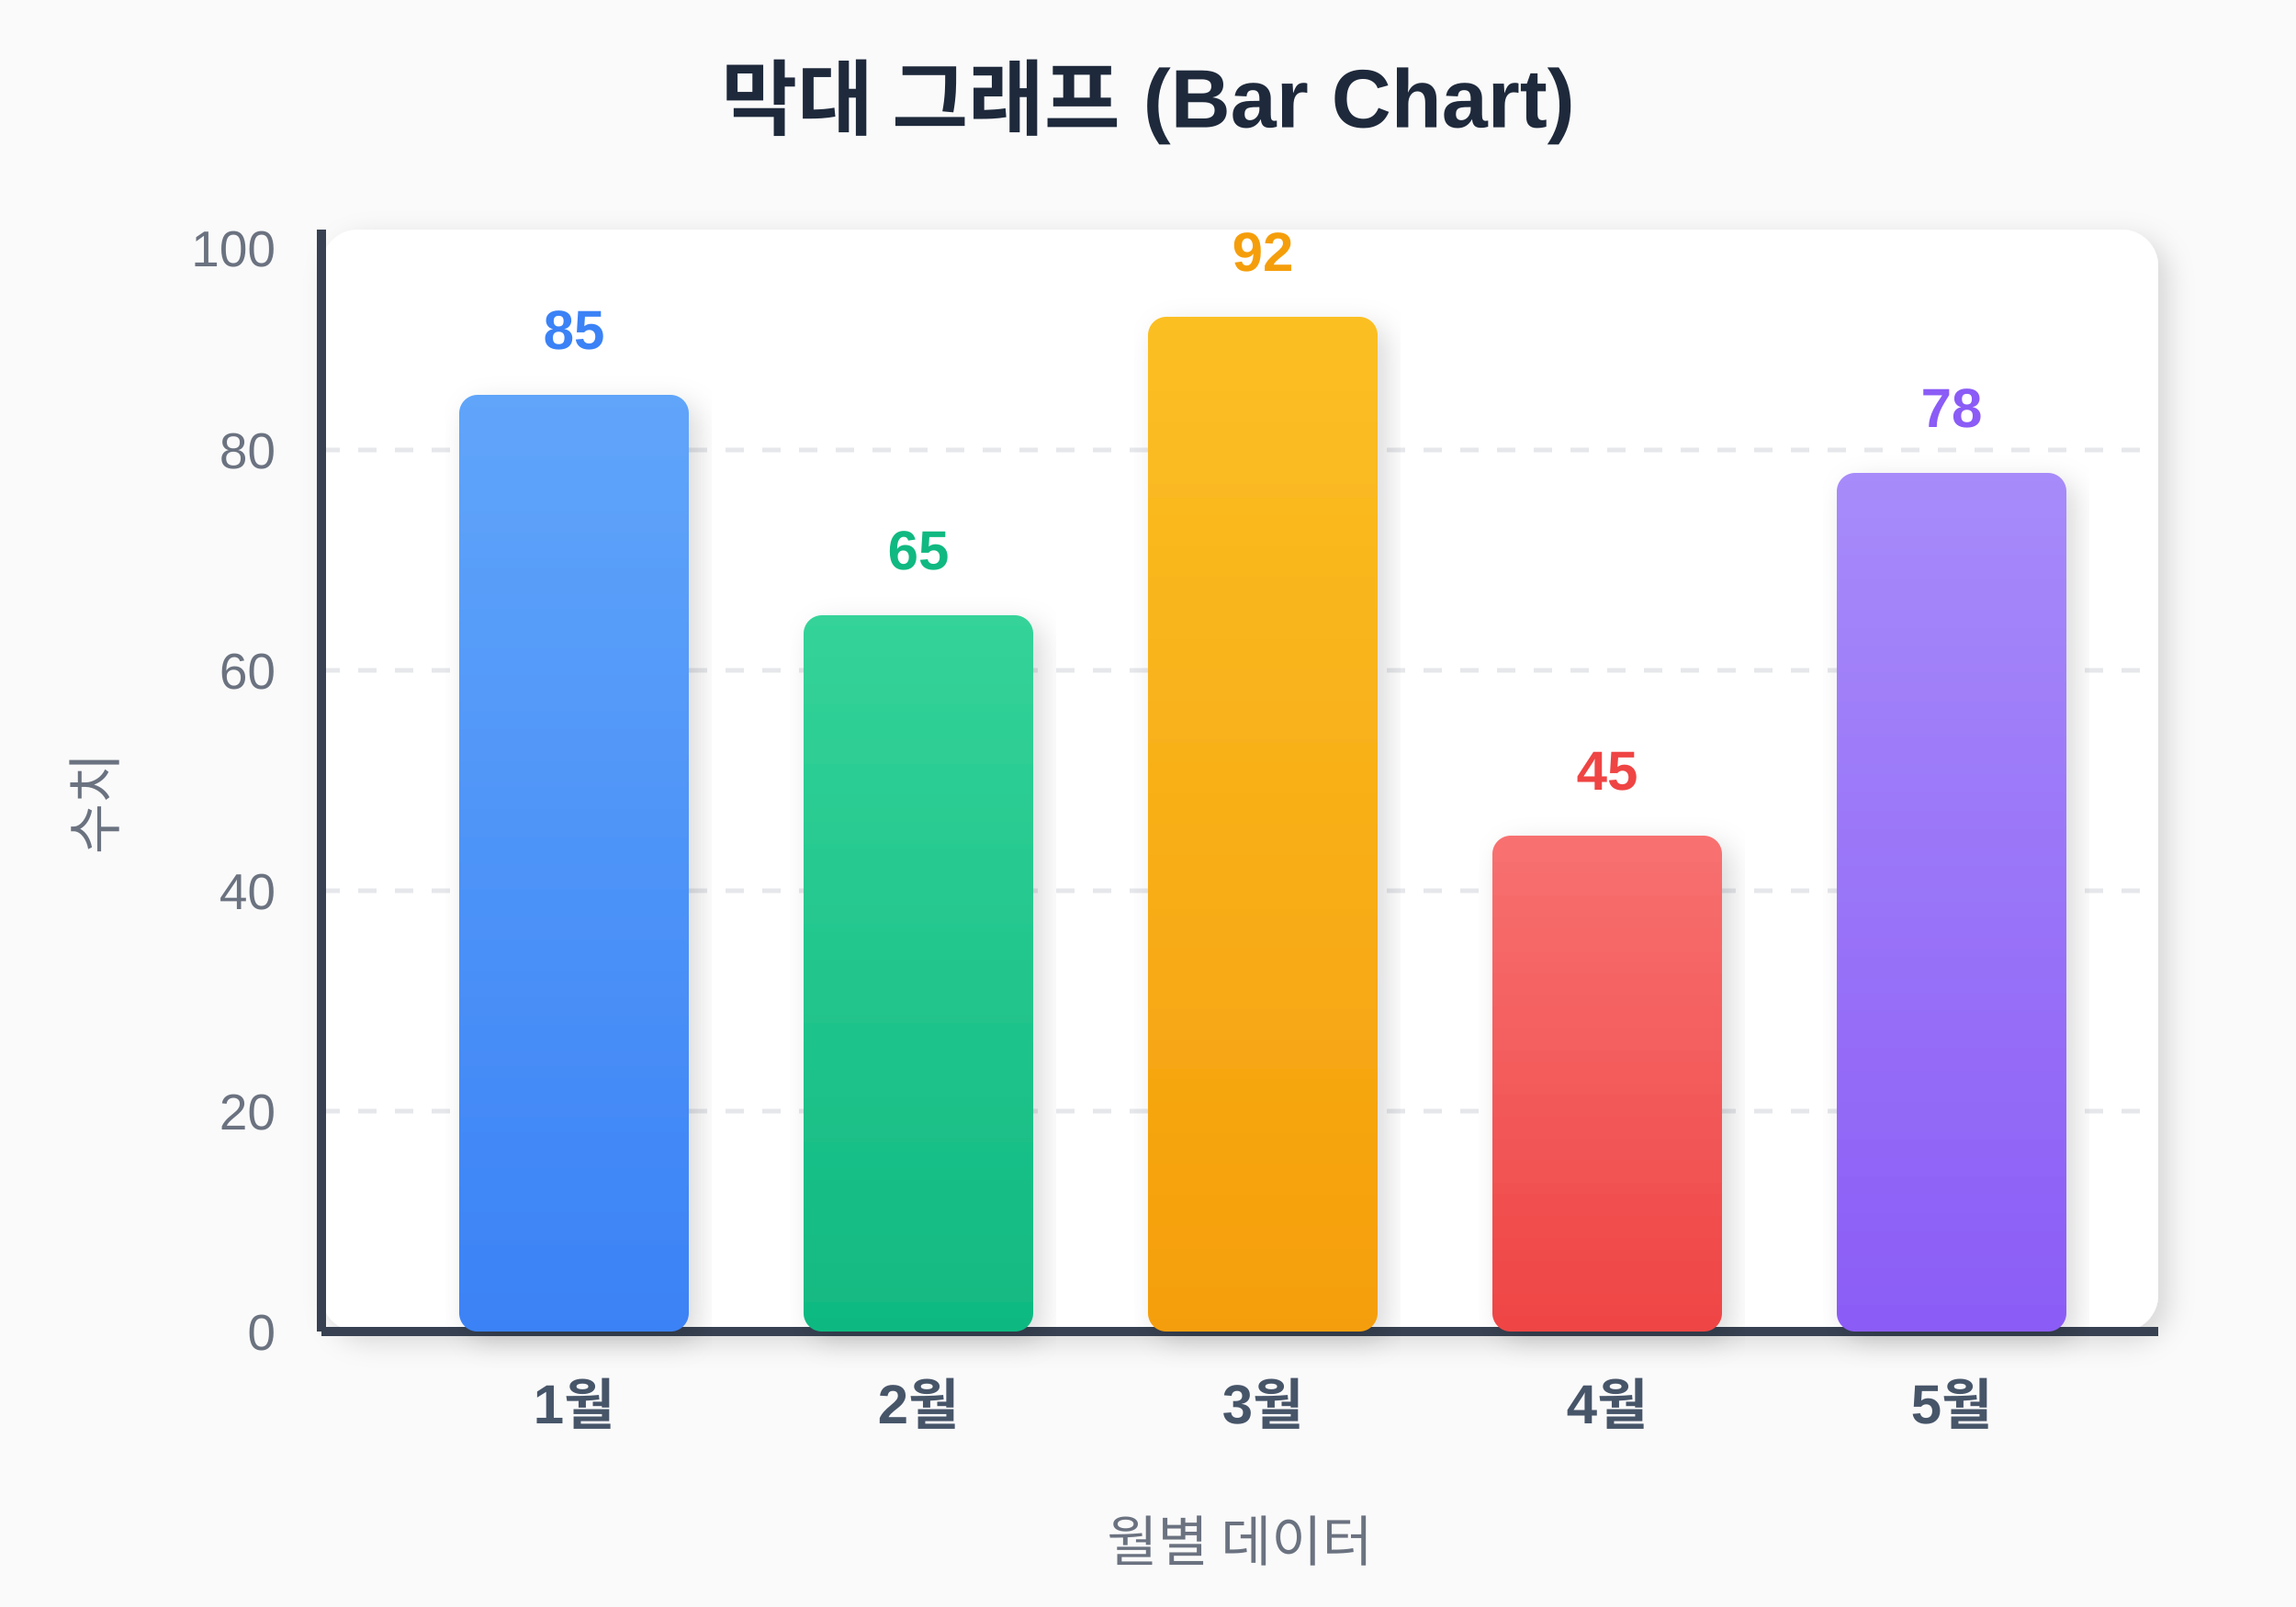
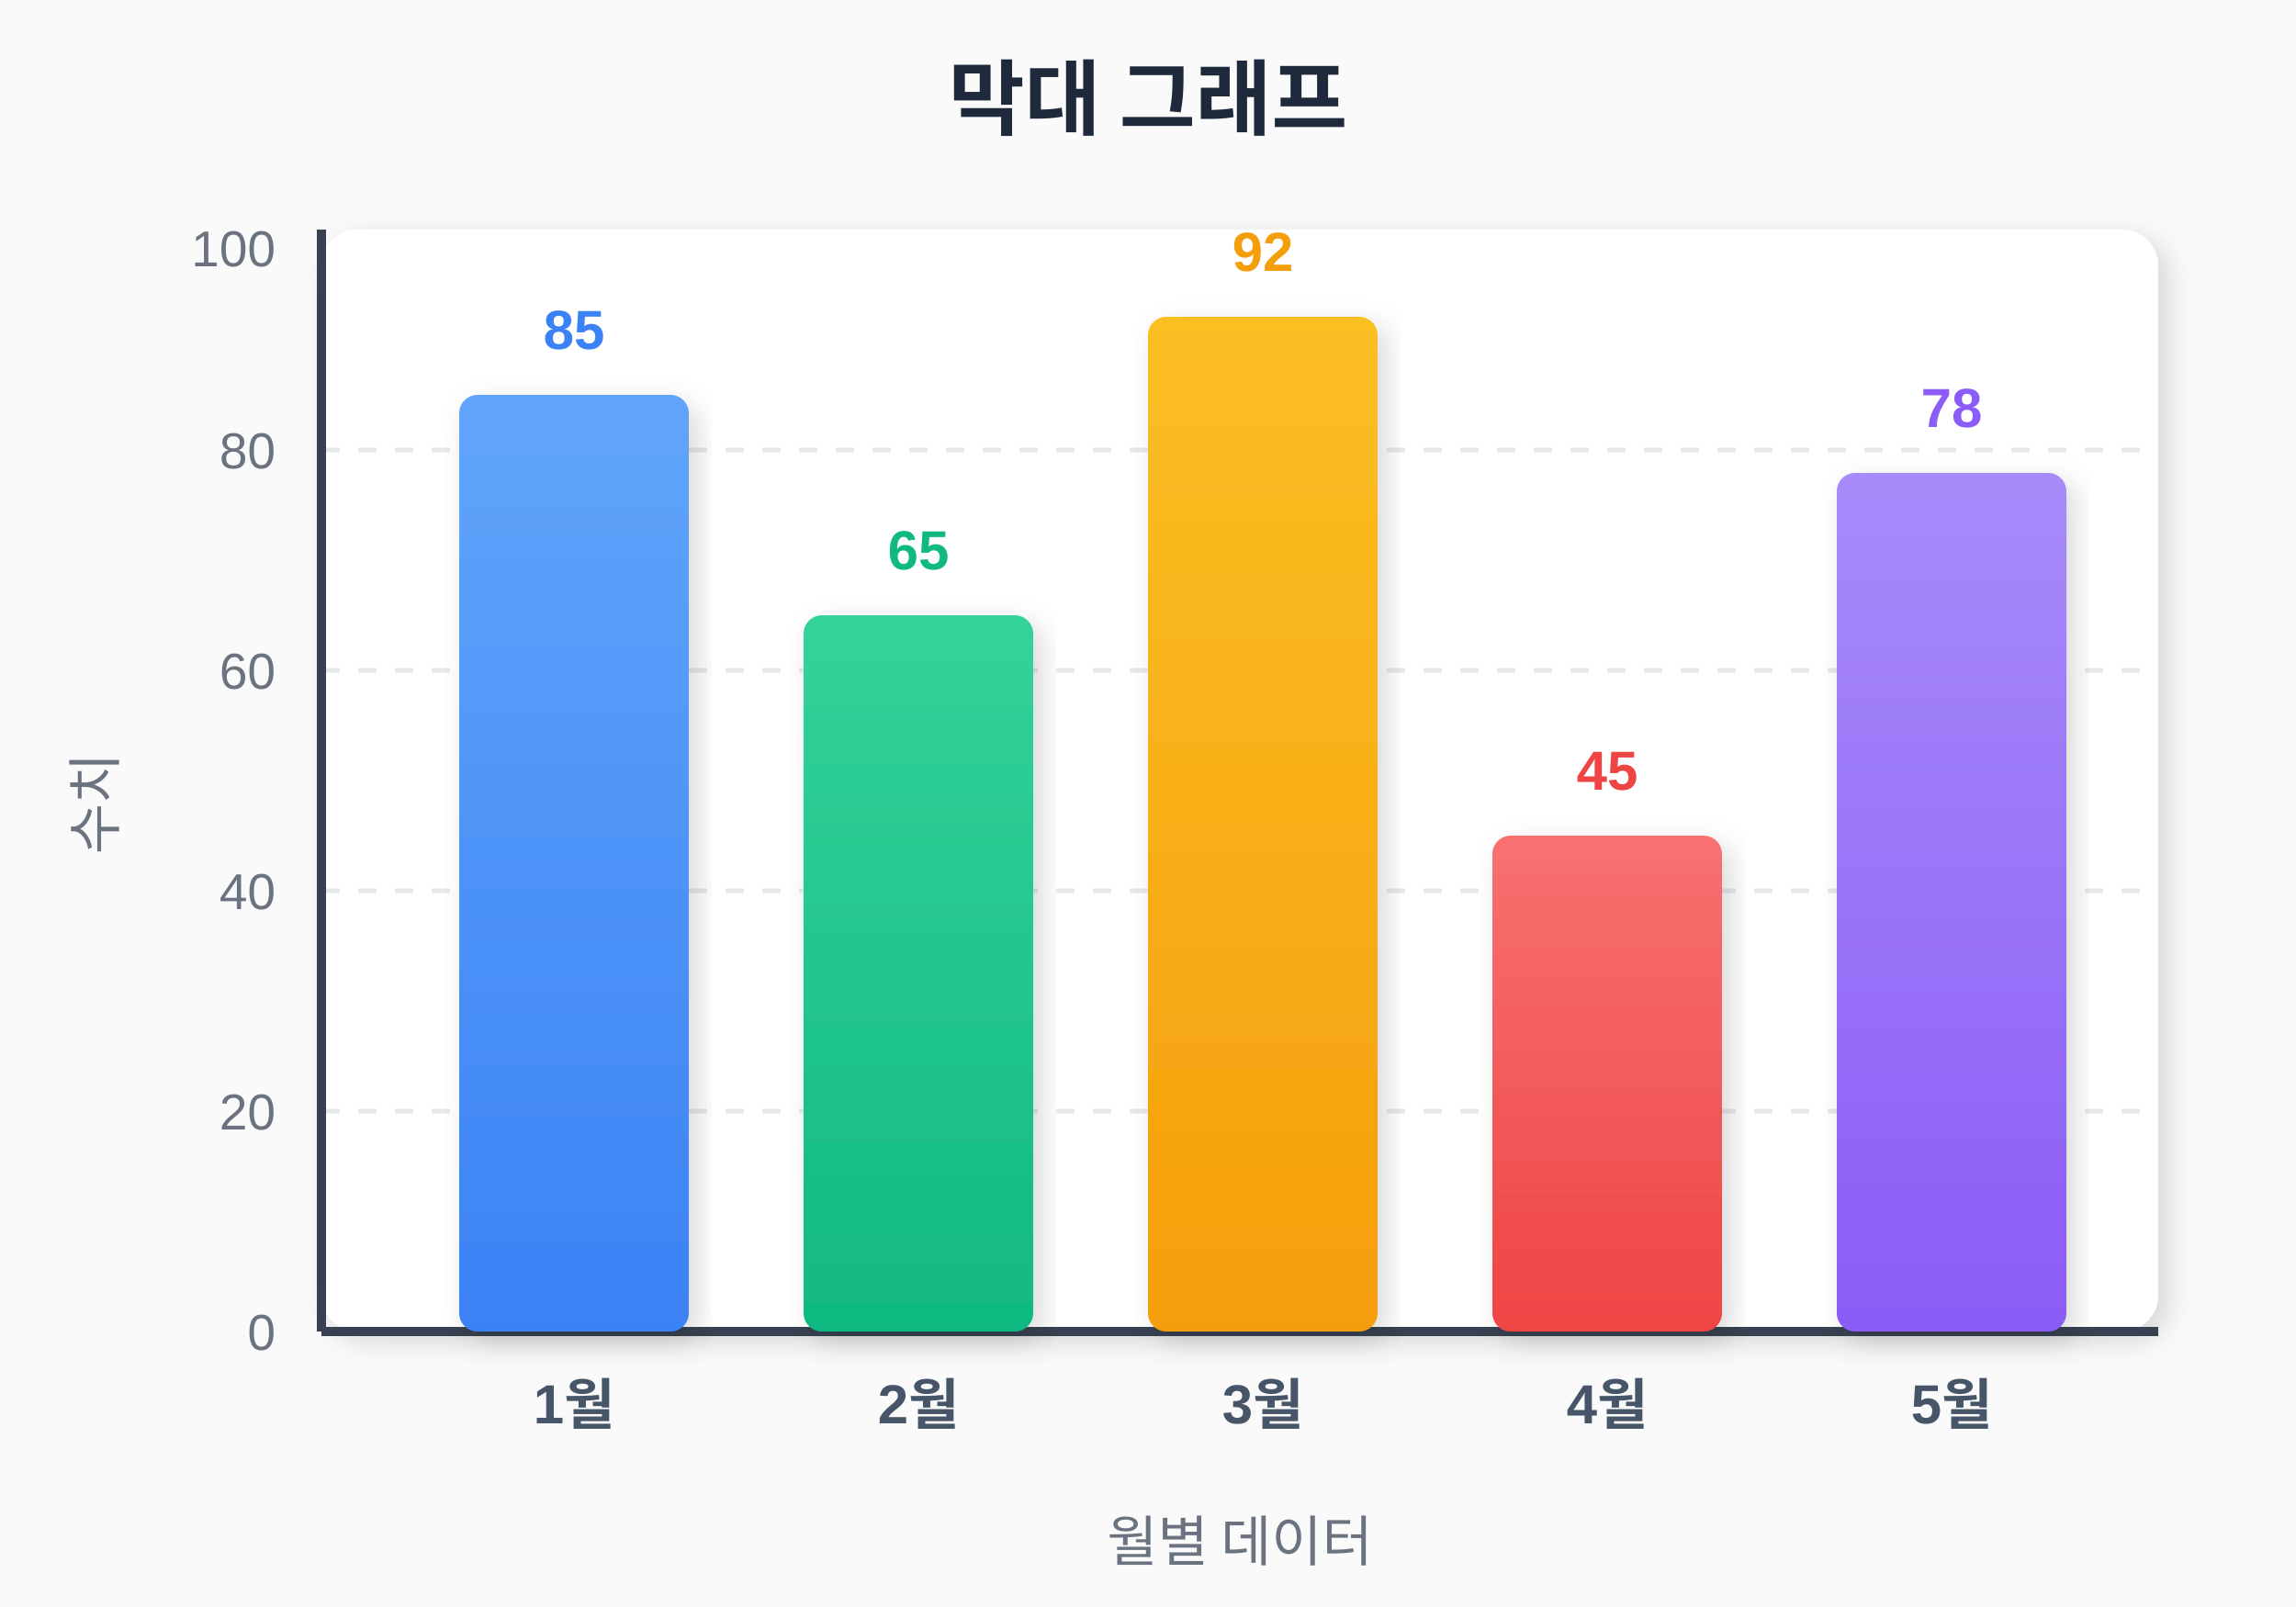
<svg xmlns="http://www.w3.org/2000/svg" viewBox="0 0 500 350" width="500" height="350">
  <defs>
    <linearGradient id="bar1Grad" x1="0%" y1="100%" x2="0%" y2="0%">
      <stop offset="0%" style="stop-color:#3b82f6;stop-opacity:1" />
      <stop offset="100%" style="stop-color:#60a5fa;stop-opacity:1" />
    </linearGradient>
    <linearGradient id="bar2Grad" x1="0%" y1="100%" x2="0%" y2="0%">
      <stop offset="0%" style="stop-color:#10b981;stop-opacity:1" />
      <stop offset="100%" style="stop-color:#34d399;stop-opacity:1" />
    </linearGradient>
    <linearGradient id="bar3Grad" x1="0%" y1="100%" x2="0%" y2="0%">
      <stop offset="0%" style="stop-color:#f59e0b;stop-opacity:1" />
      <stop offset="100%" style="stop-color:#fbbf24;stop-opacity:1" />
    </linearGradient>
    <linearGradient id="bar4Grad" x1="0%" y1="100%" x2="0%" y2="0%">
      <stop offset="0%" style="stop-color:#ef4444;stop-opacity:1" />
      <stop offset="100%" style="stop-color:#f87171;stop-opacity:1" />
    </linearGradient>
    <linearGradient id="bar5Grad" x1="0%" y1="100%" x2="0%" y2="0%">
      <stop offset="0%" style="stop-color:#8b5cf6;stop-opacity:1" />
      <stop offset="100%" style="stop-color:#a78bfa;stop-opacity:1" />
    </linearGradient>
    <filter id="barShadow" x="-10%" y="-10%" width="120%" height="120%">
      <feDropShadow dx="2" dy="2" stdDeviation="3" flood-opacity="0.15" />
    </filter>
  </defs>
  <rect width="500" height="350" fill="#fafafa" />
-   <text x="250" y="28" text-anchor="middle" font-family="Arial, sans-serif" font-size="18" font-weight="bold" fill="#1e293b">막대 그래프 (Bar Chart)</text>
+   <text x="250" y="28" text-anchor="middle" font-family="Arial, sans-serif" font-size="18" font-weight="bold" fill="#1e293b">막대 그래프</text>
  <rect x="70" y="50" width="400" height="240" fill="white" rx="8" filter="url(#barShadow)" />
  <line x1="70" y1="98" x2="470" y2="98" stroke="#e5e7eb" stroke-width="1" stroke-dasharray="4" />
  <line x1="70" y1="146" x2="470" y2="146" stroke="#e5e7eb" stroke-width="1" stroke-dasharray="4" />
  <line x1="70" y1="194" x2="470" y2="194" stroke="#e5e7eb" stroke-width="1" stroke-dasharray="4" />
  <line x1="70" y1="242" x2="470" y2="242" stroke="#e5e7eb" stroke-width="1" stroke-dasharray="4" />
  <text x="60" y="58" text-anchor="end" font-family="Arial, sans-serif" font-size="11" fill="#6b7280">100</text>
  <text x="60" y="102" text-anchor="end" font-family="Arial, sans-serif" font-size="11" fill="#6b7280">80</text>
  <text x="60" y="150" text-anchor="end" font-family="Arial, sans-serif" font-size="11" fill="#6b7280">60</text>
  <text x="60" y="198" text-anchor="end" font-family="Arial, sans-serif" font-size="11" fill="#6b7280">40</text>
  <text x="60" y="246" text-anchor="end" font-family="Arial, sans-serif" font-size="11" fill="#6b7280">20</text>
  <text x="60" y="294" text-anchor="end" font-family="Arial, sans-serif" font-size="11" fill="#6b7280">0</text>
  <line x1="70" y1="290" x2="470" y2="290" stroke="#374151" stroke-width="2" />
  <line x1="70" y1="50" x2="70" y2="290" stroke="#374151" stroke-width="2" />
  <rect x="100" y="86" width="50" height="204" rx="4" fill="url(#bar1Grad)" filter="url(#barShadow)" />
  <text x="125" y="76" text-anchor="middle" font-family="Arial, sans-serif" font-size="12" fill="#3b82f6" font-weight="bold">85</text>
  <rect x="175" y="134" width="50" height="156" rx="4" fill="url(#bar2Grad)" filter="url(#barShadow)" />
  <text x="200" y="124" text-anchor="middle" font-family="Arial, sans-serif" font-size="12" fill="#10b981" font-weight="bold">65</text>
  <rect x="250" y="69" width="50" height="221" rx="4" fill="url(#bar3Grad)" filter="url(#barShadow)" />
  <text x="275" y="59" text-anchor="middle" font-family="Arial, sans-serif" font-size="12" fill="#f59e0b" font-weight="bold">92</text>
  <rect x="325" y="182" width="50" height="108" rx="4" fill="url(#bar4Grad)" filter="url(#barShadow)" />
  <text x="350" y="172" text-anchor="middle" font-family="Arial, sans-serif" font-size="12" fill="#ef4444" font-weight="bold">45</text>
  <rect x="400" y="103" width="50" height="187" rx="4" fill="url(#bar5Grad)" filter="url(#barShadow)" />
  <text x="425" y="93" text-anchor="middle" font-family="Arial, sans-serif" font-size="12" fill="#8b5cf6" font-weight="bold">78</text>
  <text x="125" y="310" text-anchor="middle" font-family="Arial, sans-serif" font-size="12" fill="#475569" font-weight="bold">1월</text>
  <text x="200" y="310" text-anchor="middle" font-family="Arial, sans-serif" font-size="12" fill="#475569" font-weight="bold">2월</text>
  <text x="275" y="310" text-anchor="middle" font-family="Arial, sans-serif" font-size="12" fill="#475569" font-weight="bold">3월</text>
  <text x="350" y="310" text-anchor="middle" font-family="Arial, sans-serif" font-size="12" fill="#475569" font-weight="bold">4월</text>
  <text x="425" y="310" text-anchor="middle" font-family="Arial, sans-serif" font-size="12" fill="#475569" font-weight="bold">5월</text>
  <text x="270" y="340" text-anchor="middle" font-family="Arial, sans-serif" font-size="12" fill="#6b7280">월별 데이터</text>
  <text x="25" y="175" text-anchor="middle" font-family="Arial, sans-serif" font-size="12" fill="#6b7280" transform="rotate(-90, 25, 175)">수치</text>
</svg>
